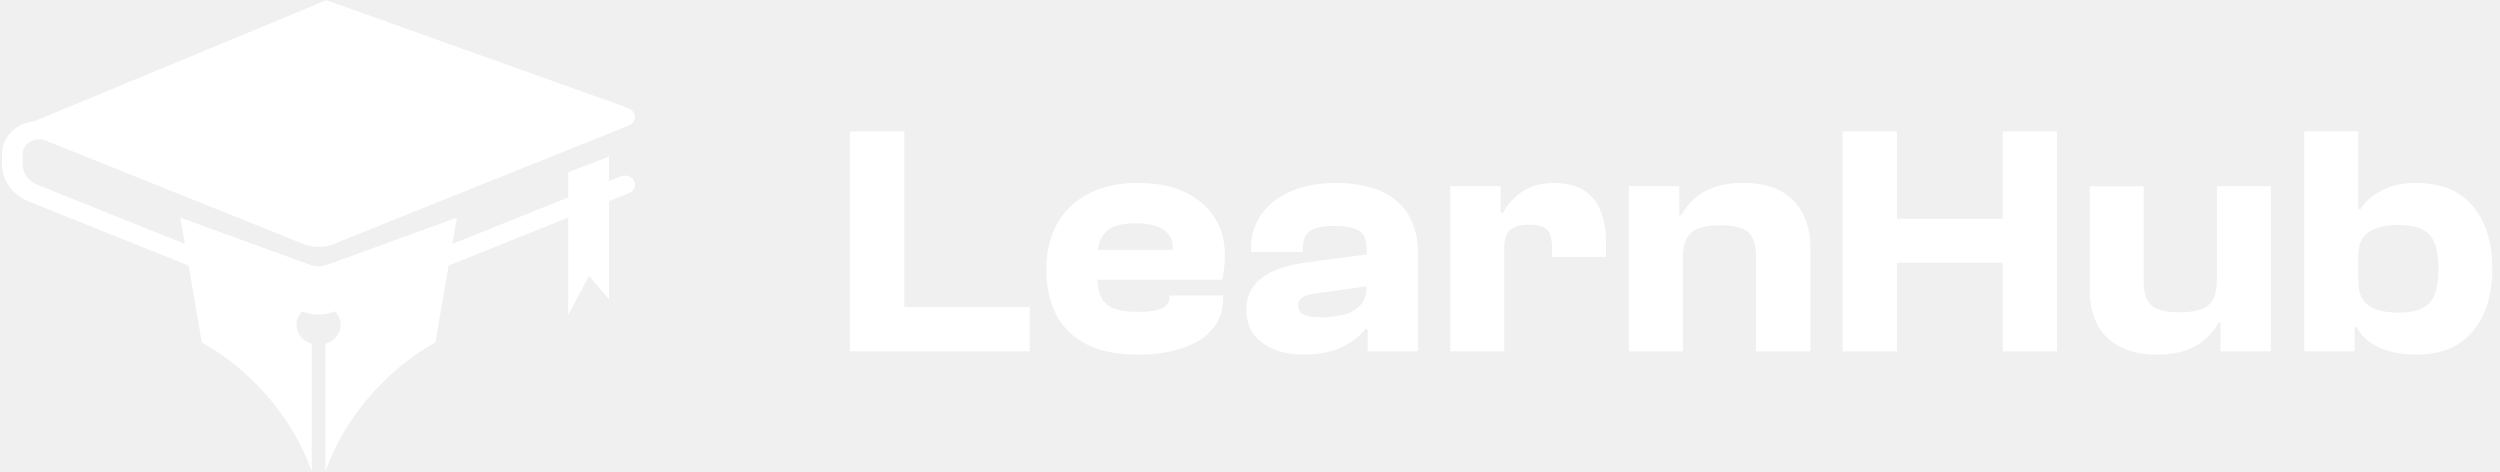
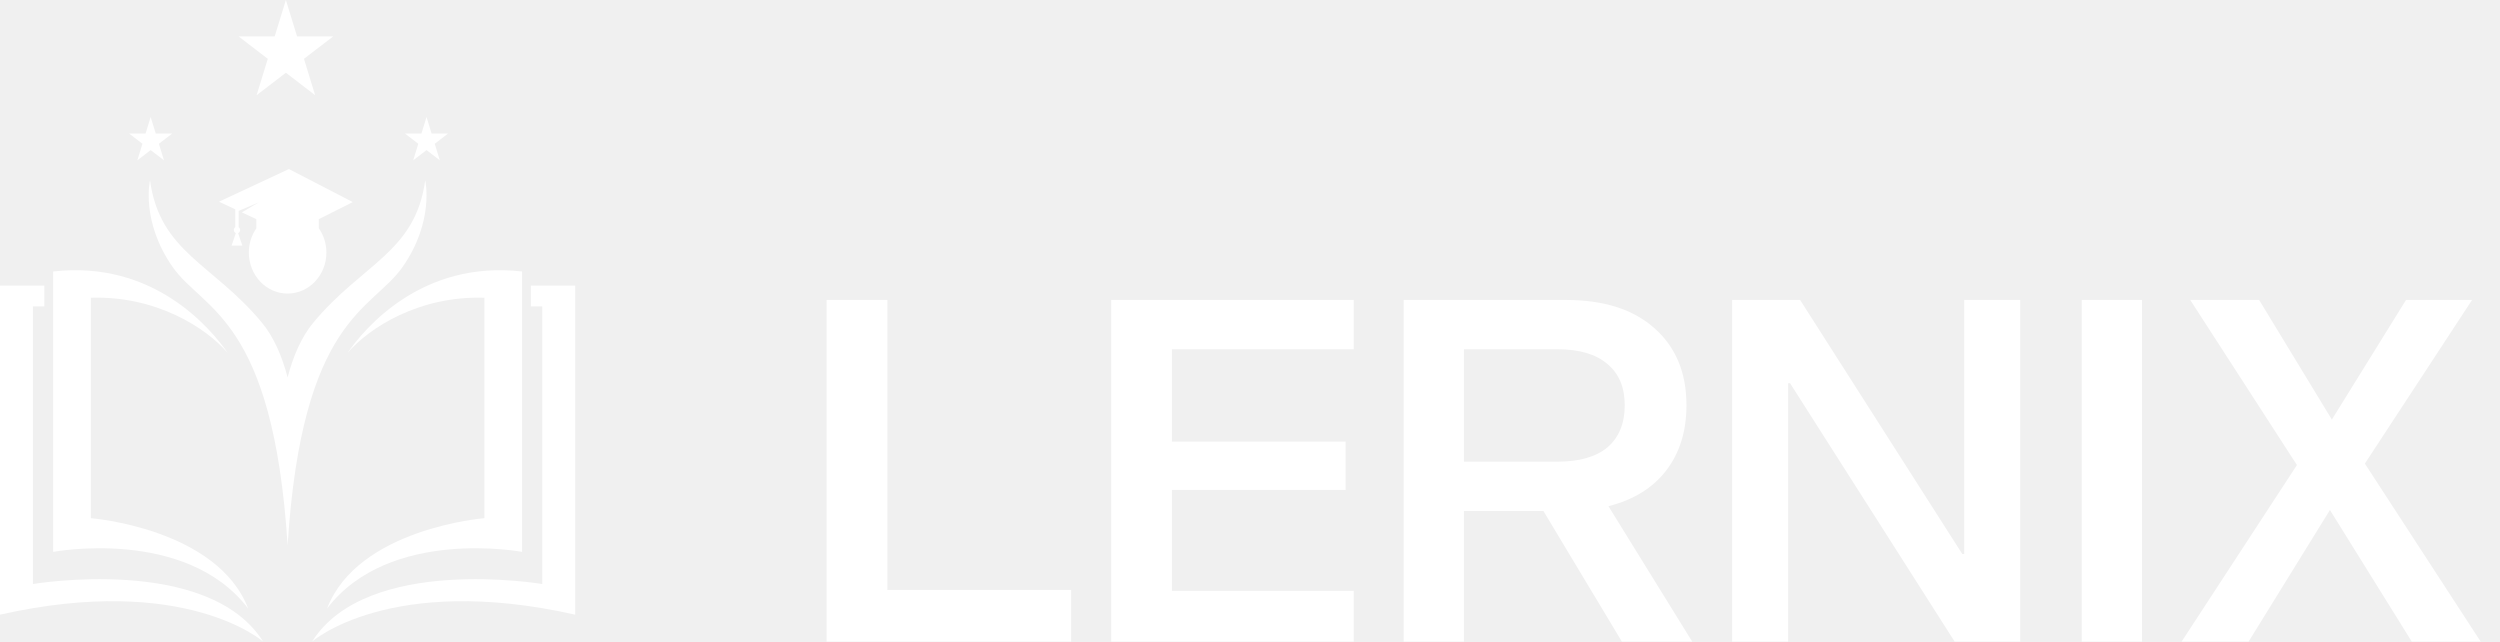
- <svg xmlns="http://www.w3.org/2000/svg" width="138" height="26" viewBox="0 0 138 26" fill="none">
-   <path d="M25.219 12.013L24.031 18.901C22.458 19.782 20.975 21.058 19.773 22.668C18.968 23.749 18.37 24.881 17.966 26.007V18.98C18.453 18.836 18.806 18.424 18.806 17.935C18.806 17.324 18.259 16.83 17.586 16.83C16.914 16.83 16.366 17.326 16.366 17.935C16.366 18.424 16.72 18.836 17.206 18.98V26.007C16.802 24.881 16.204 23.749 15.399 22.668C14.197 21.058 12.714 19.782 11.141 18.901L9.953 12.013L17.145 14.628C17.286 14.678 17.435 14.705 17.589 14.705C17.743 14.705 17.889 14.678 18.033 14.628L25.219 12.013Z" fill="url(#paint0_linear_417_13988)" />
-   <path d="M34.253 9.738L33.615 9.993V8.645L31.367 9.507V10.896L17.959 16.279C17.722 16.375 17.448 16.375 17.212 16.279L2.065 10.198C1.571 10.001 1.252 9.56 1.252 9.076V8.506C1.252 8.224 1.404 7.976 1.667 7.822C1.93 7.668 2.246 7.649 2.533 7.762L16.741 13.467C17.276 13.681 17.887 13.681 18.421 13.467L34.716 6.924C35.003 6.808 35.13 6.507 35.003 6.25C34.918 6.081 34.745 5.975 34.556 5.954C34.511 5.92 34.461 5.889 34.402 5.867L18.015 0.012L1.909 6.686C1.606 6.719 1.311 6.811 1.045 6.962C0.458 7.302 0.109 7.877 0.109 8.501V9.071C0.109 9.957 0.691 10.761 1.595 11.125L16.741 17.206C17.007 17.314 17.294 17.367 17.581 17.367C17.868 17.367 18.155 17.314 18.421 17.206L31.364 12.008V17.377L32.513 15.239L33.615 16.515V11.103L34.718 10.66C35.006 10.545 35.133 10.244 35.006 9.986C34.878 9.738 34.54 9.623 34.253 9.738Z" fill="url(#paint1_linear_417_13988)" />
-   <path d="M49.919 19.392H46.918V7.254H49.919V19.392ZM56.837 19.392H47.758V16.946H56.837V19.392Z" fill="white" />
-   <path d="M62.8 19.575C61.651 19.575 60.705 19.383 59.958 18.995C59.212 18.607 58.659 18.061 58.297 17.355C57.938 16.65 57.758 15.82 57.758 14.864C57.758 13.886 57.96 13.041 58.366 12.326C58.773 11.614 59.355 11.065 60.115 10.677C60.875 10.292 61.776 10.097 62.816 10.097C63.828 10.097 64.692 10.266 65.407 10.605C66.119 10.945 66.667 11.412 67.047 12.009C67.427 12.606 67.615 13.304 67.615 14.101C67.615 14.354 67.599 14.601 67.565 14.845C67.53 15.085 67.501 15.285 67.475 15.442H59.076V13.793H64.915L64.716 13.937C64.769 13.588 64.726 13.294 64.586 13.058C64.445 12.822 64.219 12.642 63.905 12.514C63.592 12.387 63.196 12.324 62.715 12.324C61.888 12.324 61.322 12.492 61.014 12.832C60.708 13.169 60.554 13.653 60.554 14.281V15.078C60.554 15.586 60.617 15.995 60.742 16.311C60.87 16.624 61.099 16.855 61.434 16.999C61.766 17.144 62.233 17.216 62.834 17.216C63.435 17.216 63.871 17.153 64.144 17.026C64.418 16.898 64.554 16.696 64.554 16.419V16.311H67.514V16.491C67.514 17.144 67.32 17.7 66.935 18.157C66.547 18.617 66.002 18.966 65.295 19.207C64.591 19.452 63.759 19.575 62.8 19.575Z" fill="white" />
-   <path d="M71.957 19.575C71.064 19.575 70.314 19.363 69.706 18.942C69.1 18.518 68.797 17.897 68.797 17.076C68.797 16.605 68.919 16.195 69.166 15.844C69.413 15.495 69.772 15.208 70.245 14.984C70.718 14.76 71.3 14.601 71.994 14.505L75.635 14.017V15.774L72.555 16.21C72.247 16.258 72.021 16.33 71.874 16.426C71.728 16.523 71.654 16.667 71.654 16.862C71.654 17.103 71.76 17.274 71.973 17.37C72.186 17.466 72.512 17.515 72.954 17.515C73.365 17.515 73.764 17.469 74.144 17.38C74.524 17.288 74.835 17.12 75.075 16.872C75.314 16.624 75.433 16.265 75.433 15.793L75.712 18.167H75.372C75.199 18.384 74.963 18.603 74.662 18.819C74.362 19.036 73.993 19.219 73.552 19.363C73.116 19.501 72.584 19.575 71.957 19.575ZM78.277 19.392H75.497V17.799L75.436 17.274V13.742C75.436 13.21 75.282 12.866 74.976 12.709C74.671 12.553 74.216 12.473 73.615 12.473C73.015 12.473 72.582 12.565 72.316 12.745C72.05 12.926 71.917 13.246 71.917 13.706V13.906H69.057V13.706C69.057 12.981 69.254 12.348 69.647 11.804C70.041 11.26 70.588 10.841 71.287 10.545C71.986 10.249 72.81 10.102 73.756 10.102C74.742 10.102 75.572 10.256 76.246 10.564C76.919 10.872 77.427 11.315 77.767 11.896C78.107 12.476 78.277 13.176 78.277 13.997V19.392Z" fill="white" />
-   <path d="M83.034 19.392H80.055V10.28H82.835V12.871L83.034 12.962V19.392ZM83.034 13.687H82.473V11.749H82.954C83.207 11.289 83.563 10.901 84.025 10.581C84.485 10.261 85.067 10.102 85.774 10.102C86.481 10.102 87.045 10.244 87.465 10.528C87.884 10.812 88.187 11.197 88.373 11.688C88.559 12.177 88.653 12.731 88.653 13.345V14.178H85.673V13.689C85.673 13.193 85.58 12.856 85.394 12.676C85.208 12.495 84.873 12.403 84.395 12.403C83.94 12.403 83.6 12.495 83.374 12.676C83.148 12.854 83.034 13.191 83.034 13.687Z" fill="white" />
-   <path d="M92.893 19.392H89.914V10.28H92.694V12.854L92.893 12.945V19.392ZM99.934 19.392H96.933V14.156C96.933 13.528 96.792 13.085 96.513 12.825C96.234 12.565 95.713 12.435 94.953 12.435C94.472 12.435 94.084 12.49 93.784 12.598C93.483 12.707 93.26 12.892 93.114 13.15C92.968 13.41 92.893 13.768 92.893 14.228H92.474L92.234 11.874H92.814C93 11.522 93.244 11.217 93.544 10.949C93.845 10.685 94.214 10.475 94.656 10.323C95.097 10.172 95.61 10.097 96.194 10.097C97.074 10.097 97.786 10.254 98.334 10.569C98.881 10.882 99.283 11.308 99.543 11.845C99.803 12.382 99.934 12.972 99.934 13.612V19.392Z" fill="white" />
-   <path d="M104.712 19.392H101.711V7.254H104.712V19.392ZM112.071 14.503H102.551V12.076H112.071V14.503ZM113.551 19.392H110.551V7.254H113.551V19.392Z" fill="white" />
-   <path d="M119.091 19.575C118.225 19.575 117.512 19.418 116.952 19.103C116.391 18.79 115.984 18.366 115.732 17.834C115.479 17.302 115.352 16.71 115.352 16.06V10.282H118.331V15.518C118.331 16.159 118.474 16.604 118.761 16.859C119.048 17.112 119.564 17.24 120.311 17.24C120.792 17.24 121.185 17.184 121.491 17.076C121.797 16.968 122.02 16.782 122.161 16.525C122.302 16.265 122.371 15.906 122.371 15.446H123.03V17.8H122.469C122.283 18.152 122.036 18.46 121.73 18.725C121.425 18.99 121.052 19.199 120.619 19.351C120.189 19.498 119.678 19.575 119.091 19.575ZM125.353 19.392H122.573V16.818L122.373 16.727V10.28H125.353V19.392Z" fill="white" />
-   <path d="M129.975 19.392H127.195V7.254H130.175V17.235L129.975 17.471V19.392ZM133.375 19.575C132.588 19.575 131.907 19.445 131.336 19.185C130.762 18.925 130.342 18.547 130.076 18.053H129.656L129.797 15.572H130.177C130.177 15.971 130.265 16.294 130.438 16.542C130.611 16.79 130.86 16.97 131.187 17.086C131.514 17.201 131.918 17.257 132.397 17.257C132.824 17.257 133.181 17.209 133.468 17.112C133.755 17.016 133.981 16.872 134.148 16.677C134.315 16.484 134.43 16.233 134.499 15.925C134.565 15.617 134.6 15.258 134.6 14.847C134.6 14.435 134.565 14.076 134.499 13.768C134.432 13.46 134.315 13.207 134.148 13.008C133.981 12.808 133.755 12.661 133.468 12.565C133.181 12.468 132.824 12.42 132.397 12.42C131.915 12.42 131.514 12.478 131.187 12.591C130.86 12.707 130.611 12.885 130.438 13.126C130.265 13.366 130.177 13.694 130.177 14.103H129.797L129.656 11.549H130.297C130.523 11.161 130.9 10.824 131.426 10.535C131.953 10.246 132.596 10.1 133.356 10.1C134.743 10.1 135.793 10.528 136.505 11.385C137.218 12.242 137.576 13.395 137.576 14.845C137.576 16.27 137.22 17.413 136.505 18.277C135.79 19.142 134.749 19.575 133.375 19.575Z" fill="white" />
+ <svg xmlns="http://www.w3.org/2000/svg" width="113" height="29" viewBox="0 0 113 29" fill="none">
+   <path d="M37.362 13.558H40.109V26.664H48.414V29H37.362V13.558ZM60.822 19.96V22.144H52.971V26.707H61.19V29H50.225V13.558H61.19V15.786H52.971V19.96H60.822ZM69.761 23.096H66.171V29H63.446V13.558H70.778C72.493 13.558 73.827 13.984 74.779 14.834C75.745 15.685 76.228 16.846 76.228 18.316C76.228 19.484 75.925 20.465 75.319 21.258C74.714 22.05 73.841 22.591 72.702 22.88L76.487 29H73.308L69.761 23.096ZM70.388 20.868C71.383 20.868 72.14 20.652 72.659 20.219C73.178 19.772 73.438 19.138 73.438 18.316C73.438 17.509 73.178 16.889 72.659 16.456C72.14 16.009 71.383 15.786 70.388 15.786H66.171V20.868H70.388ZM88.35 29L80.91 17.321H80.824V29H78.293V13.558H81.365L88.696 25.042H88.783V13.558H91.313V29H88.35ZM94.093 13.558H96.818V29H94.093V13.558ZM105.313 23.052L101.637 29H98.609L103.821 21.02L98.998 13.558H102.113L105.4 18.965L108.752 13.558H111.737L106.892 20.955L112.126 29H109.012L105.313 23.052Z" fill="white" />
+   <g clip-path="url(#clip0_387_13964)">
+     <path d="M14.783 27.505C17.602 23.812 23.597 24.945 23.597 24.945V12.271C19.063 11.754 16.486 14.833 15.71 15.949C16.692 14.81 18.952 13.362 21.894 13.458V23.422C21.894 23.422 16.182 23.875 14.783 27.505Z" fill="white" />
+     <path d="M23.995 12.91V13.85H24.511V26.398C24.511 26.398 16.589 25.056 14.107 29C14.107 29 17.622 25.895 26 27.783V12.91H23.995Z" fill="white" />
+     <path d="M11.217 27.505C8.398 23.812 2.403 24.945 2.403 24.945V12.271C6.937 11.754 9.514 14.833 10.29 15.949C9.308 14.81 7.048 13.362 4.106 13.458V23.422C4.106 23.422 9.818 23.875 11.217 27.505Z" fill="white" />
+     <path d="M2.005 12.91V13.85H1.489V26.398C1.489 26.398 9.411 25.056 11.893 29C11.893 29 8.378 25.895 0 27.783V12.91H2.005Z" fill="white" />
+     <path d="M19.219 8.151C18.774 11.411 16.37 11.919 14.162 14.583C13.624 15.233 13.251 16.096 13 17.06C12.748 16.096 12.376 15.233 11.838 14.583C9.63 11.919 7.226 11.411 6.781 8.151C6.781 8.151 6.349 9.996 7.81 12.077C9.193 14.045 12.345 14.347 13 24.645C13.655 14.347 16.808 14.045 18.19 12.076C19.651 9.996 19.219 8.151 19.219 8.151Z" fill="white" />
+     <path d="M10.635 10.268C10.595 10.295 10.569 10.342 10.569 10.396C10.569 10.459 10.606 10.514 10.658 10.536L10.468 11.101H10.711H10.954L10.764 10.536C10.817 10.513 10.854 10.459 10.854 10.396C10.854 10.342 10.828 10.295 10.787 10.268V9.532L11.701 9.144L10.932 9.6L11.585 9.905V10.324C11.373 10.63 11.247 11.008 11.247 11.416C11.247 12.44 12.032 13.269 13 13.269C13.968 13.269 14.753 12.44 14.753 11.416C14.753 11.005 14.625 10.625 14.41 10.317V9.905L15.945 9.134L13.058 7.641L9.899 9.118L10.635 9.462V10.268Z" fill="white" />
+     <path d="M12.922 0L13.427 1.644H15.062L13.739 2.659L14.244 4.303L12.922 3.287L11.599 4.303L12.104 2.659L10.782 1.644H12.416L12.922 0Z" fill="white" />
+     <path d="M19.279 5.289L19.508 6.036H20.252L19.65 6.498L19.88 7.245L19.279 6.784L18.677 7.245L18.907 6.498L18.305 6.036H19.049L19.279 5.289Z" fill="white" />
+     <path d="M6.81 5.289L7.04 6.036H7.783L7.182 6.498L7.411 7.245L6.81 6.784L6.209 7.245L6.438 6.498L5.837 6.036H6.58L6.81 5.289Z" fill="white" />
+   </g>
  <defs>
-     <linearGradient id="paint0_linear_417_13988" x1="9.949" y1="19.012" x2="25.219" y2="19.012" gradientUnits="userSpaceOnUse">
-       <stop stop-color="white" />
-       <stop offset="1" stop-color="white" />
-     </linearGradient>
-     <linearGradient id="paint1_linear_417_13988" x1="0.113" y1="8.701" x2="35.058" y2="8.701" gradientUnits="userSpaceOnUse">
-       <stop stop-color="white" />
-       <stop offset="1" stop-color="white" />
-     </linearGradient>
+     <clipPath id="clip0_387_13964">
+       <rect width="26" height="29" fill="white" />
+     </clipPath>
  </defs>
</svg>
